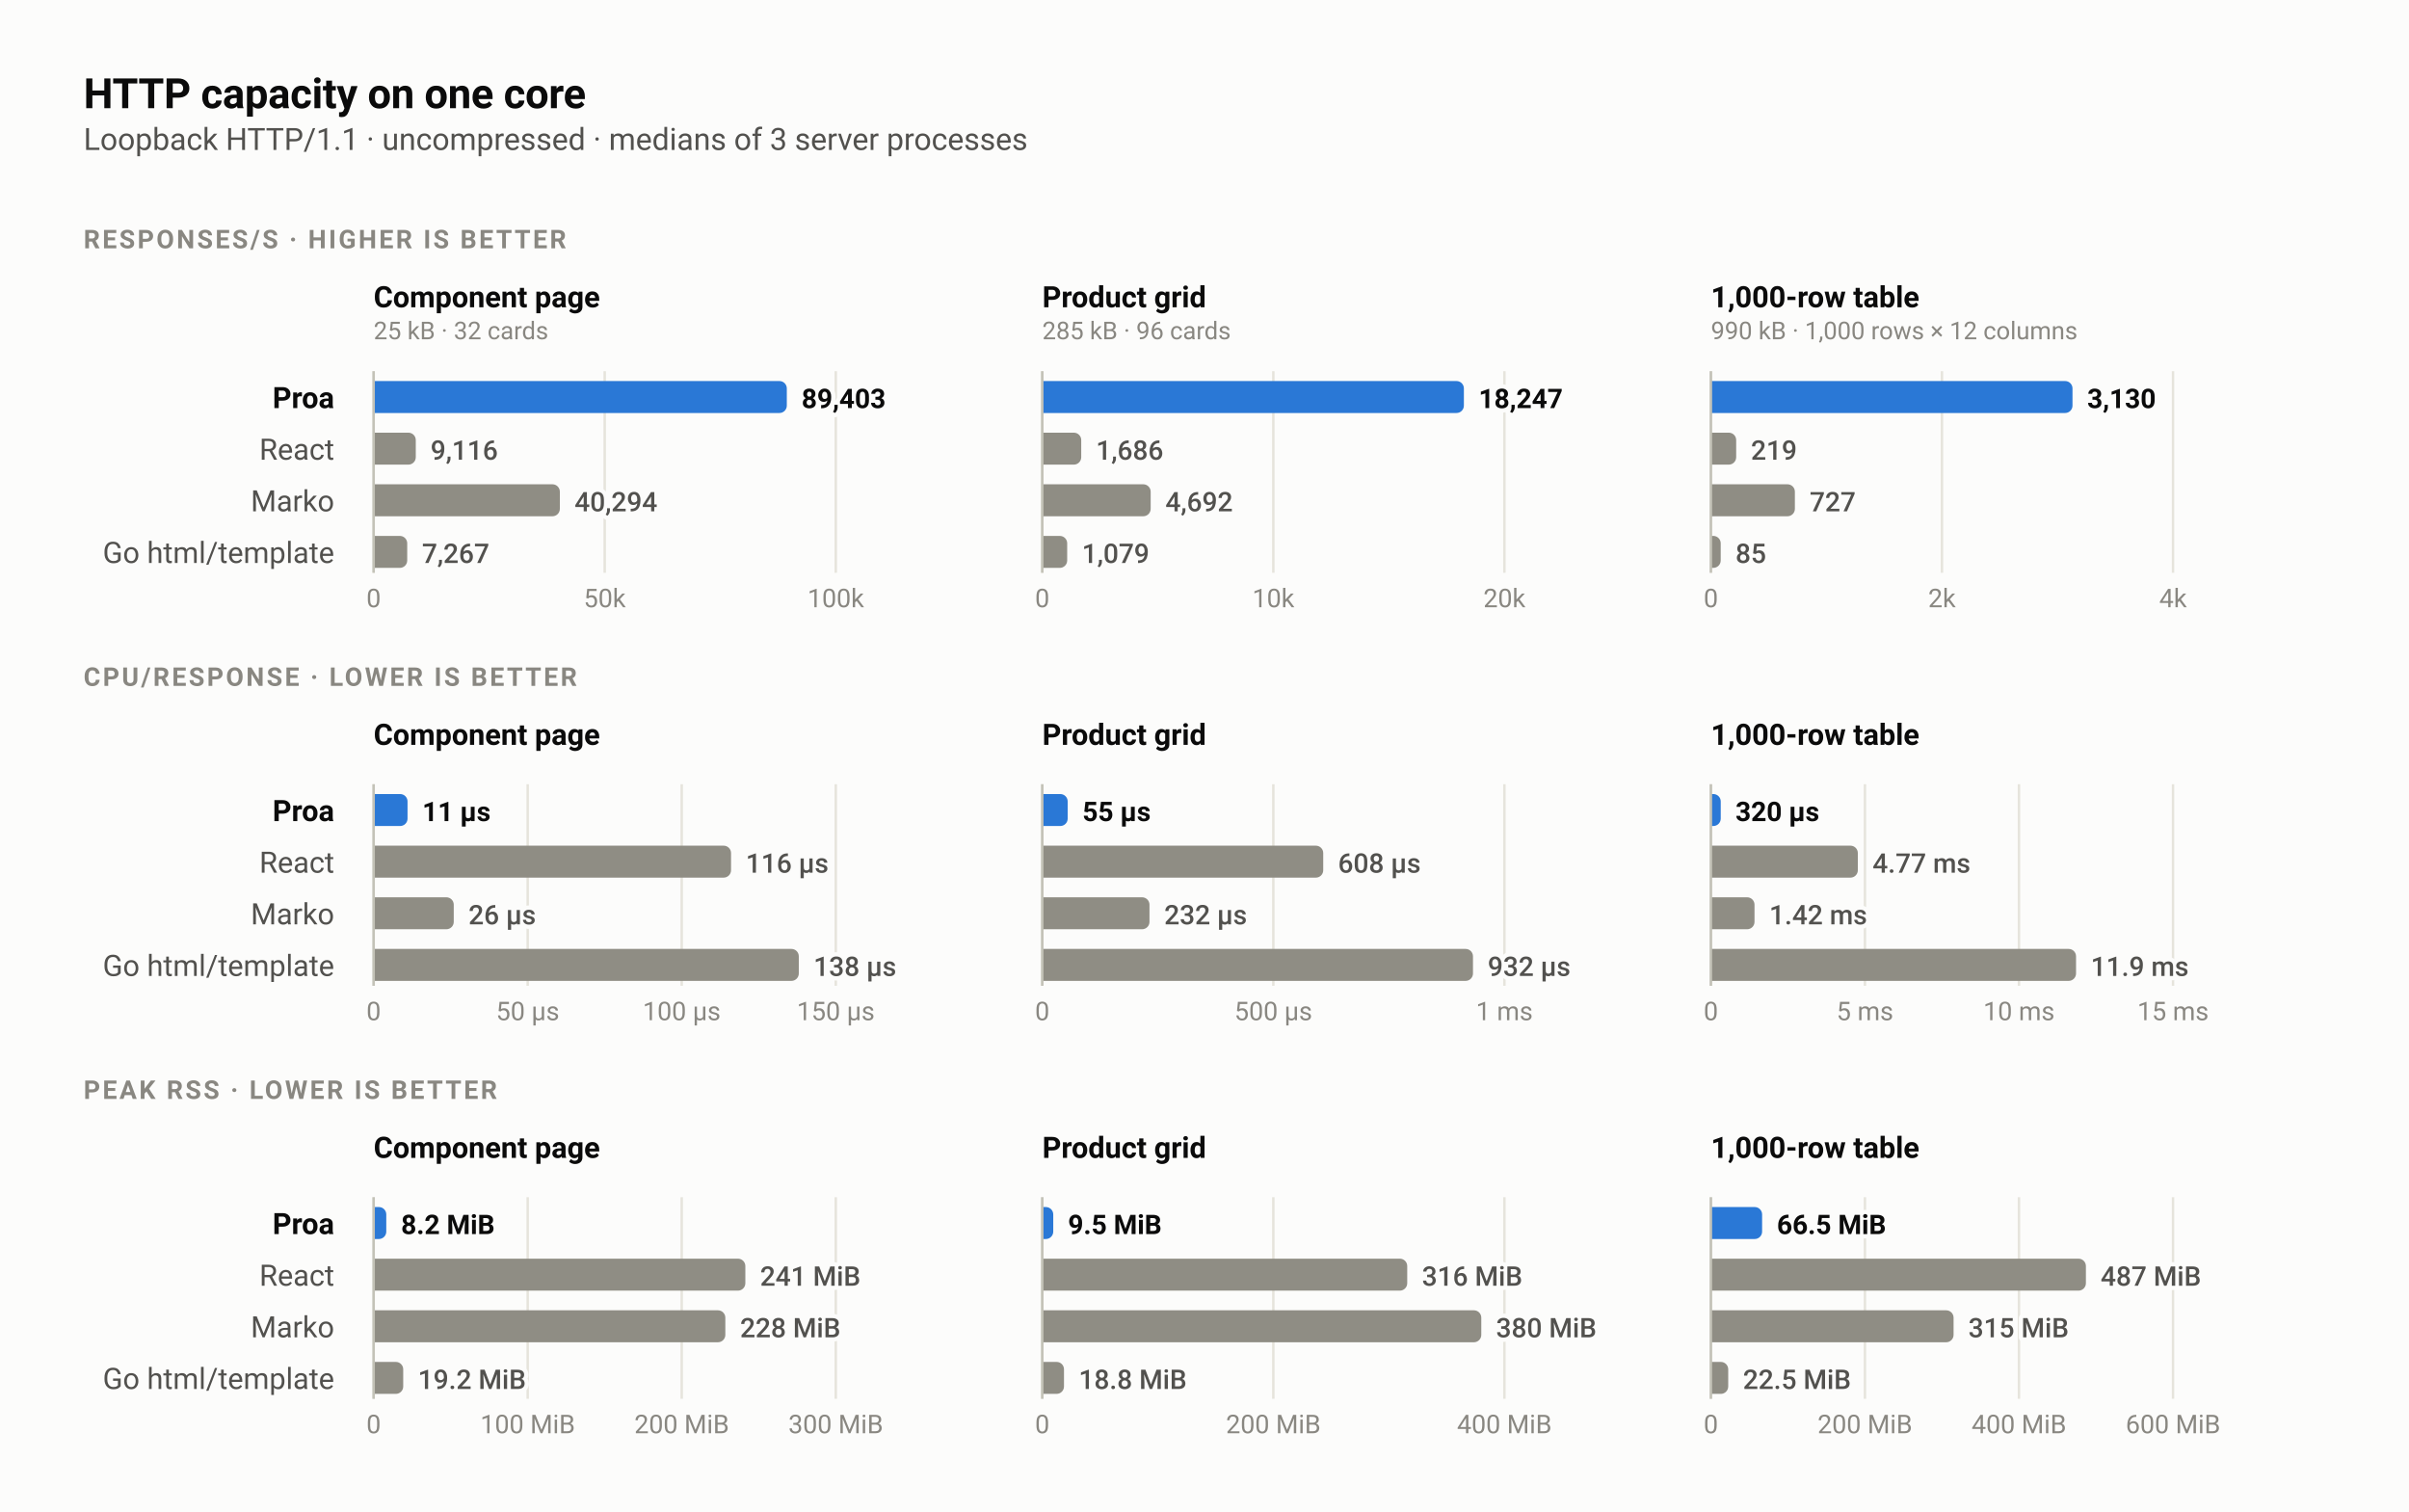
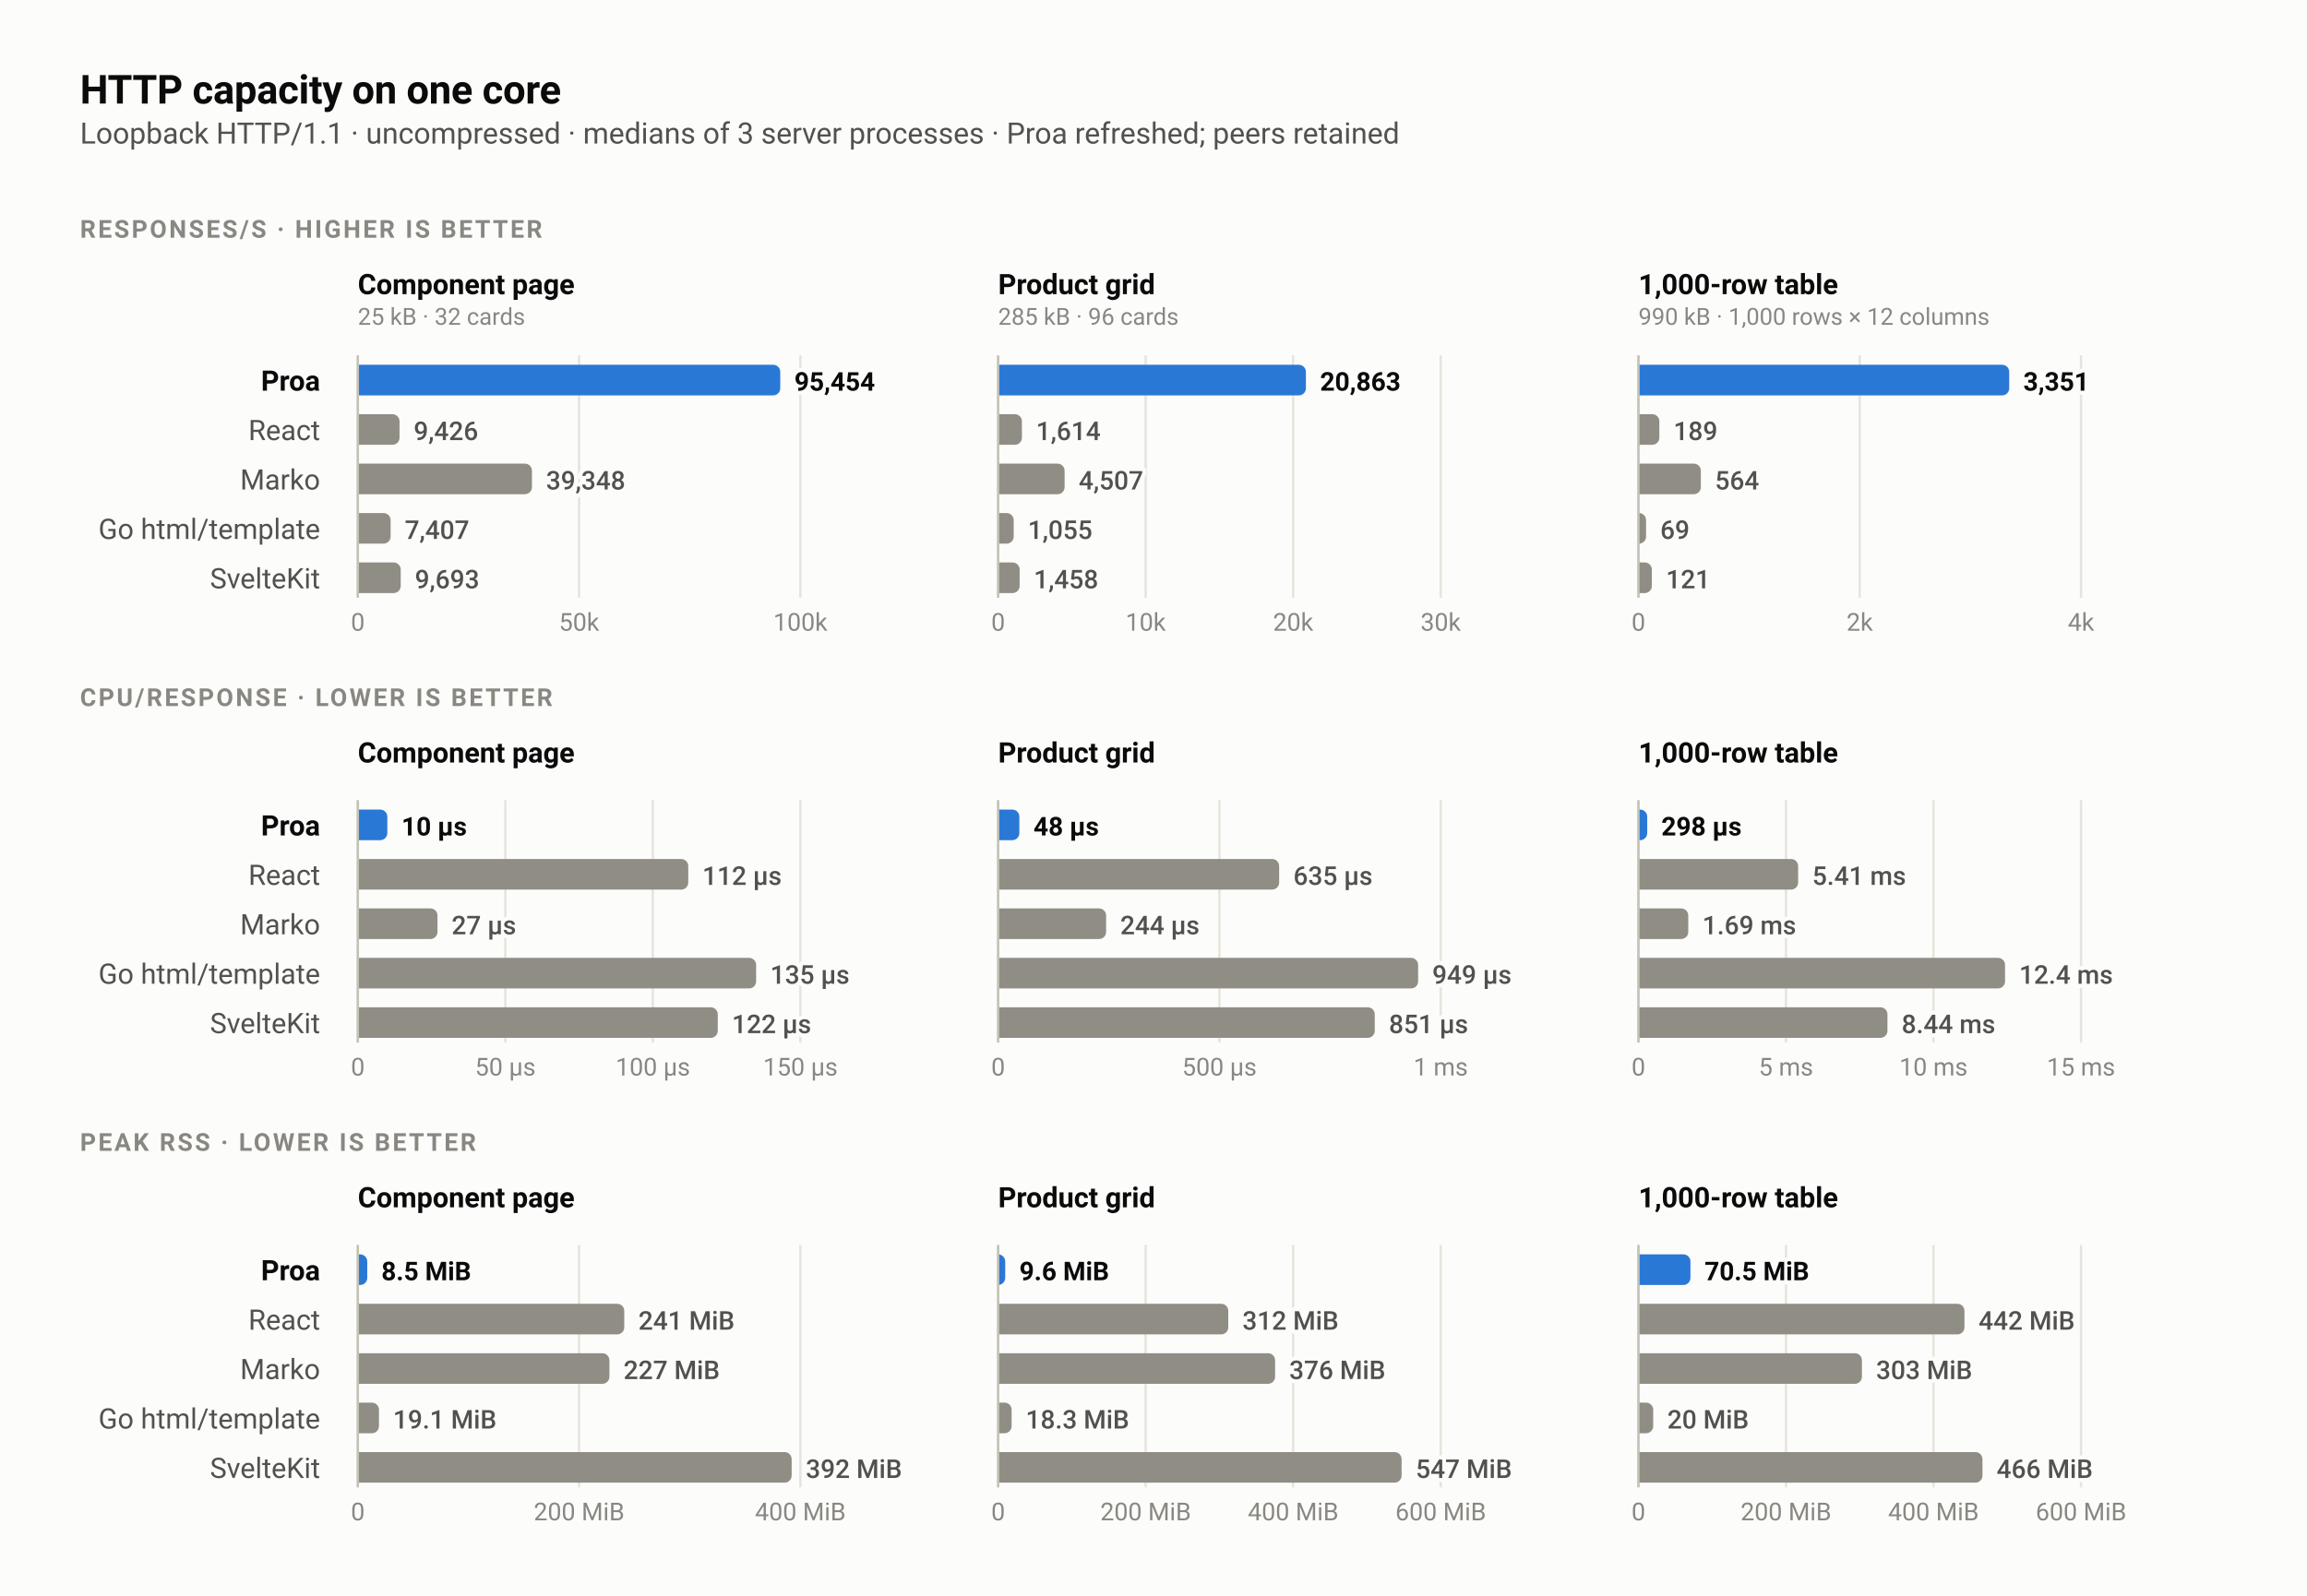
- <svg xmlns="http://www.w3.org/2000/svg" width="980" height="615" viewBox="0 0 980 615" role="img" aria-labelledby="ttl dsc">
+ <svg xmlns="http://www.w3.org/2000/svg" width="980" height="678" viewBox="0 0 980 678" role="img" aria-labelledby="ttl dsc">
  <style>
  text { font-family: system-ui, -apple-system, "Segoe UI", Roboto, "Helvetica Neue", Arial, sans-serif; }
  .t   { font-size: 17px; font-weight: 600; fill: #0b0b0b; letter-spacing: -.005em; }
  .d   { font-size: 12.5px; font-weight: 400; fill: #52514e; }
  .eb  { font-size: 10.5px; font-weight: 600; fill: #898781; letter-spacing: .09em; }
  .cat { font-size: 12px; font-weight: 400; fill: #52514e; }
  .catb{ font-size: 12px; font-weight: 600; fill: #0b0b0b; }
  .lg  { font-size: 12px; font-weight: 400; fill: #52514e; }
  .tick{ font-size: 10.5px; font-weight: 400; fill: #898781; font-variant-numeric: tabular-nums; }
  .val { font-size: 11px; font-weight: 500; fill: #52514e; font-variant-numeric: tabular-nums;
         paint-order: stroke; stroke: #fcfcfb; stroke-width: 3.5px; stroke-linejoin: round; }
  .valb{ font-size: 11px; font-weight: 600; fill: #0b0b0b; font-variant-numeric: tabular-nums;
         paint-order: stroke; stroke: #fcfcfb; stroke-width: 3.5px; stroke-linejoin: round; }
  .valw{ font-size: 11px; font-weight: 600; fill: #fcfcfb; font-variant-numeric: tabular-nums; }
  .note{ font-size: 10px; font-weight: 400; fill: #898781; }
  .mono{ font-family: ui-monospace, SFMono-Regular, "SF Mono", Menlo, Consolas, monospace; }
  .end { text-anchor: end; }
  .mid { text-anchor: middle; }
</style>
-   <rect width="980" height="615" fill="#fcfcfb" />
+   <rect width="980" height="678" fill="#fcfcfb" />
  <text x="34" y="44" class="t">HTTP capacity on one core</text>
-   <text x="34" y="61" class="d">Loopback HTTP/1.1 · uncompressed · medians of 3 server processes</text>
+   <text x="34" y="61" class="d">Loopback HTTP/1.1 · uncompressed · medians of 3 server processes · Proa refreshed; peers retained</text>
  <text x="34" y="101" class="eb">RESPONSES/S · HIGHER IS BETTER</text>
  <text x="152" y="125" class="catb">Component page</text>
  <text x="152" y="138" class="note">25 kB · 32 cards</text>
-   <path d="M152 151L152 233" stroke="#e6e4dc" stroke-width="1" />
-   <text x="152" y="247" class="tick mid">0</text>
-   <path d="M246 151L246 233" stroke="#e6e4dc" stroke-width="1" />
-   <text x="246" y="247" class="tick mid">50k</text>
-   <path d="M340 151L340 233" stroke="#e6e4dc" stroke-width="1" />
-   <text x="340" y="247" class="tick mid">100k</text>
-   <path d="M152 155H317.08a3 3 0 0 1 3 3V165a3 3 0 0 1 -3 3H152Z" fill="#2a78d6" />
-   <text x="326.08" y="166" class="valb">89,403</text>
+   <path d="M152 151L152 254" stroke="#e6e4dc" stroke-width="1" />
+   <text x="152" y="268" class="tick mid">0</text>
+   <path d="M246 151L246 254" stroke="#e6e4dc" stroke-width="1" />
+   <text x="246" y="268" class="tick mid">50k</text>
+   <path d="M340 151L340 254" stroke="#e6e4dc" stroke-width="1" />
+   <text x="340" y="268" class="tick mid">100k</text>
+   <path d="M152 155H328.45a3 3 0 0 1 3 3V165a3 3 0 0 1 -3 3H152Z" fill="#2a78d6" />
+   <text x="337.45" y="166" class="valb">95,454</text>
  <text x="136" y="166" class="catb end">Proa</text>
-   <path d="M152 176H166.14a3 3 0 0 1 3 3V186a3 3 0 0 1 -3 3H152Z" fill="#8f8d84" />
-   <text x="175.14" y="187" class="val">9,116</text>
+   <path d="M152 176H166.72a3 3 0 0 1 3 3V186a3 3 0 0 1 -3 3H152Z" fill="#8f8d84" />
+   <text x="175.72" y="187" class="val">9,426</text>
  <text x="136" y="187" class="cat end">React</text>
-   <path d="M152 197H224.75a3 3 0 0 1 3 3V207a3 3 0 0 1 -3 3H152Z" fill="#8f8d84" />
-   <text x="233.75" y="208" class="val">40,294</text>
+   <path d="M152 197H222.97a3 3 0 0 1 3 3V207a3 3 0 0 1 -3 3H152Z" fill="#8f8d84" />
+   <text x="231.97" y="208" class="val">39,348</text>
  <text x="136" y="208" class="cat end">Marko</text>
-   <path d="M152 218H162.66a3 3 0 0 1 3 3V228a3 3 0 0 1 -3 3H152Z" fill="#8f8d84" />
-   <text x="171.66" y="229" class="val">7,267</text>
+   <path d="M152 218H162.93a3 3 0 0 1 3 3V228a3 3 0 0 1 -3 3H152Z" fill="#8f8d84" />
+   <text x="171.93" y="229" class="val">7,407</text>
  <text x="136" y="229" class="cat end">Go html/template</text>
-   <path d="M152 151L152 233" stroke="#c3c2b7" stroke-width="1" />
+   <path d="M152 239H167.22a3 3 0 0 1 3 3V249a3 3 0 0 1 -3 3H152Z" fill="#8f8d84" />
+   <text x="176.22" y="250" class="val">9,693</text>
+   <text x="136" y="250" class="cat end">SvelteKit</text>
+   <path d="M152 151L152 254" stroke="#c3c2b7" stroke-width="1" />
  <text x="424" y="125" class="catb">Product grid</text>
  <text x="424" y="138" class="note">285 kB · 96 cards</text>
-   <path d="M424 151L424 233" stroke="#e6e4dc" stroke-width="1" />
-   <text x="424" y="247" class="tick mid">0</text>
-   <path d="M518 151L518 233" stroke="#e6e4dc" stroke-width="1" />
-   <text x="518" y="247" class="tick mid">10k</text>
-   <path d="M612 151L612 233" stroke="#e6e4dc" stroke-width="1" />
-   <text x="612" y="247" class="tick mid">20k</text>
-   <path d="M424 155H592.52a3 3 0 0 1 3 3V165a3 3 0 0 1 -3 3H424Z" fill="#2a78d6" />
-   <text x="601.52" y="166" class="valb">18,247</text>
-   <path d="M424 176H436.85a3 3 0 0 1 3 3V186a3 3 0 0 1 -3 3H424Z" fill="#8f8d84" />
-   <text x="445.85" y="187" class="val">1,686</text>
-   <path d="M424 197H465.1a3 3 0 0 1 3 3V207a3 3 0 0 1 -3 3H424Z" fill="#8f8d84" />
-   <text x="474.1" y="208" class="val">4,692</text>
-   <path d="M424 218H431.14a3 3 0 0 1 3 3V228a3 3 0 0 1 -3 3H424Z" fill="#8f8d84" />
-   <text x="440.14" y="229" class="val">1,079</text>
-   <path d="M424 151L424 233" stroke="#c3c2b7" stroke-width="1" />
+   <path d="M424 151L424 254" stroke="#e6e4dc" stroke-width="1" />
+   <text x="424" y="268" class="tick mid">0</text>
+   <path d="M486.67 151L486.67 254" stroke="#e6e4dc" stroke-width="1" />
+   <text x="486.67" y="268" class="tick mid">10k</text>
+   <path d="M549.33 151L549.33 254" stroke="#e6e4dc" stroke-width="1" />
+   <text x="549.33" y="268" class="tick mid">20k</text>
+   <path d="M612 151L612 254" stroke="#e6e4dc" stroke-width="1" />
+   <text x="612" y="268" class="tick mid">30k</text>
+   <path d="M424 155H551.74a3 3 0 0 1 3 3V165a3 3 0 0 1 -3 3H424Z" fill="#2a78d6" />
+   <text x="560.74" y="166" class="valb">20,863</text>
+   <path d="M424 176H431.11a3 3 0 0 1 3 3V186a3 3 0 0 1 -3 3H424Z" fill="#8f8d84" />
+   <text x="440.11" y="187" class="val">1,614</text>
+   <path d="M424 197H449.24a3 3 0 0 1 3 3V207a3 3 0 0 1 -3 3H424Z" fill="#8f8d84" />
+   <text x="458.24" y="208" class="val">4,507</text>
+   <path d="M424 218H427.61a3 3 0 0 1 3 3V228a3 3 0 0 1 -3 3H424Z" fill="#8f8d84" />
+   <text x="436.61" y="229" class="val">1,055</text>
+   <path d="M424 239H430.14a3 3 0 0 1 3 3V249a3 3 0 0 1 -3 3H424Z" fill="#8f8d84" />
+   <text x="439.14" y="250" class="val">1,458</text>
+   <path d="M424 151L424 254" stroke="#c3c2b7" stroke-width="1" />
  <text x="696" y="125" class="catb">1,000-row table</text>
  <text x="696" y="138" class="note">990 kB · 1,000 rows × 12 columns</text>
-   <path d="M696 151L696 233" stroke="#e6e4dc" stroke-width="1" />
-   <text x="696" y="247" class="tick mid">0</text>
-   <path d="M790 151L790 233" stroke="#e6e4dc" stroke-width="1" />
-   <text x="790" y="247" class="tick mid">2k</text>
-   <path d="M884 151L884 233" stroke="#e6e4dc" stroke-width="1" />
-   <text x="884" y="247" class="tick mid">4k</text>
-   <path d="M696 155H840.11a3 3 0 0 1 3 3V165a3 3 0 0 1 -3 3H696Z" fill="#2a78d6" />
-   <text x="849.11" y="166" class="valb">3,130</text>
-   <path d="M696 176H703.29a3 3 0 0 1 3 3V186a3 3 0 0 1 -3 3H696Z" fill="#8f8d84" />
-   <text x="712.29" y="187" class="val">219</text>
-   <path d="M696 197H727.17a3 3 0 0 1 3 3V207a3 3 0 0 1 -3 3H696Z" fill="#8f8d84" />
-   <text x="736.17" y="208" class="val">727</text>
-   <path d="M696 218H697a3 3 0 0 1 3 3V228a3 3 0 0 1 -3 3H696Z" fill="#8f8d84" />
-   <text x="706" y="229" class="val">85</text>
-   <path d="M696 151L696 233" stroke="#c3c2b7" stroke-width="1" />
-   <text x="34" y="279" class="eb">CPU/RESPONSE · LOWER IS BETTER</text>
-   <text x="152" y="303" class="catb">Component page</text>
-   <path d="M152 319L152 401" stroke="#e6e4dc" stroke-width="1" />
-   <text x="152" y="415" class="tick mid">0</text>
-   <path d="M214.67 319L214.67 401" stroke="#e6e4dc" stroke-width="1" />
-   <text x="214.67" y="415" class="tick mid">50 µs</text>
-   <path d="M277.33 319L277.33 401" stroke="#e6e4dc" stroke-width="1" />
-   <text x="277.33" y="415" class="tick mid">100 µs</text>
-   <path d="M340 319L340 401" stroke="#e6e4dc" stroke-width="1" />
-   <text x="340" y="415" class="tick mid">150 µs</text>
-   <path d="M152 323H162.79a3 3 0 0 1 3 3V333a3 3 0 0 1 -3 3H152Z" fill="#2a78d6" />
-   <text x="171.79" y="334" class="valb">11 µs</text>
-   <text x="136" y="334" class="catb end">Proa</text>
-   <path d="M152 344H294.39a3 3 0 0 1 3 3V354a3 3 0 0 1 -3 3H152Z" fill="#8f8d84" />
-   <text x="303.39" y="355" class="val">116 µs</text>
-   <text x="136" y="355" class="cat end">React</text>
-   <path d="M152 365H181.59a3 3 0 0 1 3 3V375a3 3 0 0 1 -3 3H152Z" fill="#8f8d84" />
-   <text x="190.59" y="376" class="val">26 µs</text>
-   <text x="136" y="376" class="cat end">Marko</text>
-   <path d="M152 386H321.96a3 3 0 0 1 3 3V396a3 3 0 0 1 -3 3H152Z" fill="#8f8d84" />
-   <text x="330.96" y="397" class="val">138 µs</text>
-   <text x="136" y="397" class="cat end">Go html/template</text>
-   <path d="M152 319L152 401" stroke="#c3c2b7" stroke-width="1" />
-   <text x="424" y="303" class="catb">Product grid</text>
-   <path d="M424 319L424 401" stroke="#e6e4dc" stroke-width="1" />
-   <text x="424" y="415" class="tick mid">0</text>
-   <path d="M518 319L518 401" stroke="#e6e4dc" stroke-width="1" />
-   <text x="518" y="415" class="tick mid">500 µs</text>
-   <path d="M612 319L612 401" stroke="#e6e4dc" stroke-width="1" />
-   <text x="612" y="415" class="tick mid">1 ms</text>
-   <path d="M424 323H431.34a3 3 0 0 1 3 3V333a3 3 0 0 1 -3 3H424Z" fill="#2a78d6" />
-   <text x="440.34" y="334" class="valb">55 µs</text>
-   <path d="M424 344H535.3a3 3 0 0 1 3 3V354a3 3 0 0 1 -3 3H424Z" fill="#8f8d84" />
-   <text x="544.3" y="355" class="val">608 µs</text>
-   <path d="M424 365H464.62a3 3 0 0 1 3 3V375a3 3 0 0 1 -3 3H424Z" fill="#8f8d84" />
-   <text x="473.62" y="376" class="val">232 µs</text>
-   <path d="M424 386H596.22a3 3 0 0 1 3 3V396a3 3 0 0 1 -3 3H424Z" fill="#8f8d84" />
-   <text x="605.22" y="397" class="val">932 µs</text>
-   <path d="M424 319L424 401" stroke="#c3c2b7" stroke-width="1" />
-   <text x="696" y="303" class="catb">1,000-row table</text>
-   <path d="M696 319L696 401" stroke="#e6e4dc" stroke-width="1" />
-   <text x="696" y="415" class="tick mid">0</text>
-   <path d="M758.67 319L758.67 401" stroke="#e6e4dc" stroke-width="1" />
-   <text x="758.67" y="415" class="tick mid">5 ms</text>
-   <path d="M821.33 319L821.33 401" stroke="#e6e4dc" stroke-width="1" />
-   <text x="821.33" y="415" class="tick mid">10 ms</text>
-   <path d="M884 319L884 401" stroke="#e6e4dc" stroke-width="1" />
-   <text x="884" y="415" class="tick mid">15 ms</text>
-   <path d="M696 323H697.01a3 3 0 0 1 3 3V333a3 3 0 0 1 -3 3H696Z" fill="#2a78d6" />
-   <text x="706.01" y="334" class="valb">320 µs</text>
-   <path d="M696 344H752.78a3 3 0 0 1 3 3V354a3 3 0 0 1 -3 3H696Z" fill="#8f8d84" />
-   <text x="761.78" y="355" class="val">4.77 ms</text>
-   <path d="M696 365H710.75a3 3 0 0 1 3 3V375a3 3 0 0 1 -3 3H696Z" fill="#8f8d84" />
-   <text x="719.75" y="376" class="val">1.42 ms</text>
-   <path d="M696 386H841.55a3 3 0 0 1 3 3V396a3 3 0 0 1 -3 3H696Z" fill="#8f8d84" />
-   <text x="850.55" y="397" class="val">11.9 ms</text>
-   <path d="M696 319L696 401" stroke="#c3c2b7" stroke-width="1" />
-   <text x="34" y="447" class="eb">PEAK RSS · LOWER IS BETTER</text>
-   <text x="152" y="471" class="catb">Component page</text>
-   <path d="M152 487L152 569" stroke="#e6e4dc" stroke-width="1" />
-   <text x="152" y="583" class="tick mid">0</text>
-   <path d="M214.67 487L214.67 569" stroke="#e6e4dc" stroke-width="1" />
-   <text x="214.67" y="583" class="tick mid">100 MiB</text>
-   <path d="M277.33 487L277.33 569" stroke="#e6e4dc" stroke-width="1" />
-   <text x="277.33" y="583" class="tick mid">200 MiB</text>
-   <path d="M340 487L340 569" stroke="#e6e4dc" stroke-width="1" />
-   <text x="340" y="583" class="tick mid">300 MiB</text>
-   <path d="M152 491H154.14a3 3 0 0 1 3 3V501a3 3 0 0 1 -3 3H152Z" fill="#2a78d6" />
-   <text x="163.14" y="502" class="valb">8.2 MiB</text>
-   <text x="136" y="502" class="catb end">Proa</text>
-   <path d="M152 512H300.21a3 3 0 0 1 3 3V522a3 3 0 0 1 -3 3H152Z" fill="#8f8d84" />
-   <text x="309.21" y="523" class="val">241 MiB</text>
-   <text x="136" y="523" class="cat end">React</text>
-   <path d="M152 533H292.07a3 3 0 0 1 3 3V543a3 3 0 0 1 -3 3H152Z" fill="#8f8d84" />
-   <text x="301.07" y="544" class="val">228 MiB</text>
-   <text x="136" y="544" class="cat end">Marko</text>
-   <path d="M152 554H161.03a3 3 0 0 1 3 3V564a3 3 0 0 1 -3 3H152Z" fill="#8f8d84" />
-   <text x="170.03" y="565" class="val">19.2 MiB</text>
-   <text x="136" y="565" class="cat end">Go html/template</text>
-   <path d="M152 487L152 569" stroke="#c3c2b7" stroke-width="1" />
-   <text x="424" y="471" class="catb">Product grid</text>
-   <path d="M424 487L424 569" stroke="#e6e4dc" stroke-width="1" />
-   <text x="424" y="583" class="tick mid">0</text>
-   <path d="M518 487L518 569" stroke="#e6e4dc" stroke-width="1" />
-   <text x="518" y="583" class="tick mid">200 MiB</text>
-   <path d="M612 487L612 569" stroke="#e6e4dc" stroke-width="1" />
-   <text x="612" y="583" class="tick mid">400 MiB</text>
-   <path d="M424 491H425.47a3 3 0 0 1 3 3V501a3 3 0 0 1 -3 3H424Z" fill="#2a78d6" />
-   <text x="434.47" y="502" class="valb">9.5 MiB</text>
-   <path d="M424 512H569.47a3 3 0 0 1 3 3V522a3 3 0 0 1 -3 3H424Z" fill="#8f8d84" />
-   <text x="578.47" y="523" class="val">316 MiB</text>
-   <path d="M424 533H599.6a3 3 0 0 1 3 3V543a3 3 0 0 1 -3 3H424Z" fill="#8f8d84" />
-   <text x="608.6" y="544" class="val">380 MiB</text>
-   <path d="M424 554H429.84a3 3 0 0 1 3 3V564a3 3 0 0 1 -3 3H424Z" fill="#8f8d84" />
-   <text x="438.84" y="565" class="val">18.8 MiB</text>
-   <path d="M424 487L424 569" stroke="#c3c2b7" stroke-width="1" />
-   <text x="696" y="471" class="catb">1,000-row table</text>
-   <path d="M696 487L696 569" stroke="#e6e4dc" stroke-width="1" />
-   <text x="696" y="583" class="tick mid">0</text>
-   <path d="M758.67 487L758.67 569" stroke="#e6e4dc" stroke-width="1" />
-   <text x="758.67" y="583" class="tick mid">200 MiB</text>
-   <path d="M821.33 487L821.33 569" stroke="#e6e4dc" stroke-width="1" />
-   <text x="821.33" y="583" class="tick mid">400 MiB</text>
-   <path d="M884 487L884 569" stroke="#e6e4dc" stroke-width="1" />
-   <text x="884" y="583" class="tick mid">600 MiB</text>
-   <path d="M696 491H713.84a3 3 0 0 1 3 3V501a3 3 0 0 1 -3 3H696Z" fill="#2a78d6" />
-   <text x="722.84" y="502" class="valb">66.5 MiB</text>
-   <path d="M696 512H845.56a3 3 0 0 1 3 3V522a3 3 0 0 1 -3 3H696Z" fill="#8f8d84" />
-   <text x="854.56" y="523" class="val">487 MiB</text>
-   <path d="M696 533H791.73a3 3 0 0 1 3 3V543a3 3 0 0 1 -3 3H696Z" fill="#8f8d84" />
-   <text x="800.73" y="544" class="val">315 MiB</text>
-   <path d="M696 554H700.05a3 3 0 0 1 3 3V564a3 3 0 0 1 -3 3H696Z" fill="#8f8d84" />
-   <text x="709.05" y="565" class="val">22.5 MiB</text>
-   <path d="M696 487L696 569" stroke="#c3c2b7" stroke-width="1" />
+   <path d="M696 151L696 254" stroke="#e6e4dc" stroke-width="1" />
+   <text x="696" y="268" class="tick mid">0</text>
+   <path d="M790 151L790 254" stroke="#e6e4dc" stroke-width="1" />
+   <text x="790" y="268" class="tick mid">2k</text>
+   <path d="M884 151L884 254" stroke="#e6e4dc" stroke-width="1" />
+   <text x="884" y="268" class="tick mid">4k</text>
+   <path d="M696 155H850.5a3 3 0 0 1 3 3V165a3 3 0 0 1 -3 3H696Z" fill="#2a78d6" />
+   <text x="859.5" y="166" class="valb">3,351</text>
+   <path d="M696 176H701.88a3 3 0 0 1 3 3V186a3 3 0 0 1 -3 3H696Z" fill="#8f8d84" />
+   <text x="710.88" y="187" class="val">189</text>
+   <path d="M696 197H719.51a3 3 0 0 1 3 3V207a3 3 0 0 1 -3 3H696Z" fill="#8f8d84" />
+   <text x="728.51" y="208" class="val">564</text>
+   <path d="M696 218H696.24a3 3 0 0 1 3 3V228a3 3 0 0 1 -3 3H696Z" fill="#8f8d84" />
+   <text x="705.24" y="229" class="val">69</text>
+   <path d="M696 239H698.69a3 3 0 0 1 3 3V249a3 3 0 0 1 -3 3H696Z" fill="#8f8d84" />
+   <text x="707.69" y="250" class="val">121</text>
+   <path d="M696 151L696 254" stroke="#c3c2b7" stroke-width="1" />
+   <text x="34" y="300" class="eb">CPU/RESPONSE · LOWER IS BETTER</text>
+   <text x="152" y="324" class="catb">Component page</text>
+   <path d="M152 340L152 443" stroke="#e6e4dc" stroke-width="1" />
+   <text x="152" y="457" class="tick mid">0</text>
+   <path d="M214.67 340L214.67 443" stroke="#e6e4dc" stroke-width="1" />
+   <text x="214.67" y="457" class="tick mid">50 µs</text>
+   <path d="M277.33 340L277.33 443" stroke="#e6e4dc" stroke-width="1" />
+   <text x="277.33" y="457" class="tick mid">100 µs</text>
+   <path d="M340 340L340 443" stroke="#e6e4dc" stroke-width="1" />
+   <text x="340" y="457" class="tick mid">150 µs</text>
+   <path d="M152 344H161.53a3 3 0 0 1 3 3V354a3 3 0 0 1 -3 3H152Z" fill="#2a78d6" />
+   <text x="170.53" y="355" class="valb">10 µs</text>
+   <text x="136" y="355" class="catb end">Proa</text>
+   <path d="M152 365H289.37a3 3 0 0 1 3 3V375a3 3 0 0 1 -3 3H152Z" fill="#8f8d84" />
+   <text x="298.37" y="376" class="val">112 µs</text>
+   <text x="136" y="376" class="cat end">React</text>
+   <path d="M152 386H182.84a3 3 0 0 1 3 3V396a3 3 0 0 1 -3 3H152Z" fill="#8f8d84" />
+   <text x="191.84" y="397" class="val">27 µs</text>
+   <text x="136" y="397" class="cat end">Marko</text>
+   <path d="M152 407H318.2a3 3 0 0 1 3 3V417a3 3 0 0 1 -3 3H152Z" fill="#8f8d84" />
+   <text x="327.2" y="418" class="val">135 µs</text>
+   <text x="136" y="418" class="cat end">Go html/template</text>
+   <path d="M152 428H301.91a3 3 0 0 1 3 3V438a3 3 0 0 1 -3 3H152Z" fill="#8f8d84" />
+   <text x="310.91" y="439" class="val">122 µs</text>
+   <text x="136" y="439" class="cat end">SvelteKit</text>
+   <path d="M152 340L152 443" stroke="#c3c2b7" stroke-width="1" />
+   <text x="424" y="324" class="catb">Product grid</text>
+   <path d="M424 340L424 443" stroke="#e6e4dc" stroke-width="1" />
+   <text x="424" y="457" class="tick mid">0</text>
+   <path d="M518 340L518 443" stroke="#e6e4dc" stroke-width="1" />
+   <text x="518" y="457" class="tick mid">500 µs</text>
+   <path d="M612 340L612 443" stroke="#e6e4dc" stroke-width="1" />
+   <text x="612" y="457" class="tick mid">1 ms</text>
+   <path d="M424 344H430.02a3 3 0 0 1 3 3V354a3 3 0 0 1 -3 3H424Z" fill="#2a78d6" />
+   <text x="439.02" y="355" class="valb">48 µs</text>
+   <path d="M424 365H540.38a3 3 0 0 1 3 3V375a3 3 0 0 1 -3 3H424Z" fill="#8f8d84" />
+   <text x="549.38" y="376" class="val">635 µs</text>
+   <path d="M424 386H466.87a3 3 0 0 1 3 3V396a3 3 0 0 1 -3 3H424Z" fill="#8f8d84" />
+   <text x="475.87" y="397" class="val">244 µs</text>
+   <path d="M424 407H599.41a3 3 0 0 1 3 3V417a3 3 0 0 1 -3 3H424Z" fill="#8f8d84" />
+   <text x="608.41" y="418" class="val">949 µs</text>
+   <path d="M424 428H580.99a3 3 0 0 1 3 3V438a3 3 0 0 1 -3 3H424Z" fill="#8f8d84" />
+   <text x="589.99" y="439" class="val">851 µs</text>
+   <path d="M424 340L424 443" stroke="#c3c2b7" stroke-width="1" />
+   <text x="696" y="324" class="catb">1,000-row table</text>
+   <path d="M696 340L696 443" stroke="#e6e4dc" stroke-width="1" />
+   <text x="696" y="457" class="tick mid">0</text>
+   <path d="M758.67 340L758.67 443" stroke="#e6e4dc" stroke-width="1" />
+   <text x="758.67" y="457" class="tick mid">5 ms</text>
+   <path d="M821.33 340L821.33 443" stroke="#e6e4dc" stroke-width="1" />
+   <text x="821.33" y="457" class="tick mid">10 ms</text>
+   <path d="M884 340L884 443" stroke="#e6e4dc" stroke-width="1" />
+   <text x="884" y="457" class="tick mid">15 ms</text>
+   <path d="M696 344H696.73a3 3 0 0 1 3 3V354a3 3 0 0 1 -3 3H696Z" fill="#2a78d6" />
+   <text x="705.73" y="355" class="valb">298 µs</text>
+   <path d="M696 365H760.84a3 3 0 0 1 3 3V375a3 3 0 0 1 -3 3H696Z" fill="#8f8d84" />
+   <text x="769.84" y="376" class="val">5.41 ms</text>
+   <path d="M696 386H714.17a3 3 0 0 1 3 3V396a3 3 0 0 1 -3 3H696Z" fill="#8f8d84" />
+   <text x="723.17" y="397" class="val">1.69 ms</text>
+   <path d="M696 407H848.73a3 3 0 0 1 3 3V417a3 3 0 0 1 -3 3H696Z" fill="#8f8d84" />
+   <text x="857.73" y="418" class="val">12.4 ms</text>
+   <path d="M696 428H798.78a3 3 0 0 1 3 3V438a3 3 0 0 1 -3 3H696Z" fill="#8f8d84" />
+   <text x="807.78" y="439" class="val">8.44 ms</text>
+   <path d="M696 340L696 443" stroke="#c3c2b7" stroke-width="1" />
+   <text x="34" y="489" class="eb">PEAK RSS · LOWER IS BETTER</text>
+   <text x="152" y="513" class="catb">Component page</text>
+   <path d="M152 529L152 632" stroke="#e6e4dc" stroke-width="1" />
+   <text x="152" y="646" class="tick mid">0</text>
+   <path d="M246 529L246 632" stroke="#e6e4dc" stroke-width="1" />
+   <text x="246" y="646" class="tick mid">200 MiB</text>
+   <path d="M340 529L340 632" stroke="#e6e4dc" stroke-width="1" />
+   <text x="340" y="646" class="tick mid">400 MiB</text>
+   <path d="M152 533H153a3 3 0 0 1 3 3V543a3 3 0 0 1 -3 3H152Z" fill="#2a78d6" />
+   <text x="162" y="544" class="valb">8.5 MiB</text>
+   <text x="136" y="544" class="catb end">Proa</text>
+   <path d="M152 554H262.18a3 3 0 0 1 3 3V564a3 3 0 0 1 -3 3H152Z" fill="#8f8d84" />
+   <text x="271.18" y="565" class="val">241 MiB</text>
+   <text x="136" y="565" class="cat end">React</text>
+   <path d="M152 575H255.88a3 3 0 0 1 3 3V585a3 3 0 0 1 -3 3H152Z" fill="#8f8d84" />
+   <text x="264.88" y="586" class="val">227 MiB</text>
+   <text x="136" y="586" class="cat end">Marko</text>
+   <path d="M152 596H157.98a3 3 0 0 1 3 3V606a3 3 0 0 1 -3 3H152Z" fill="#8f8d84" />
+   <text x="166.98" y="607" class="val">19.1 MiB</text>
+   <text x="136" y="607" class="cat end">Go html/template</text>
+   <path d="M152 617H333.29a3 3 0 0 1 3 3V627a3 3 0 0 1 -3 3H152Z" fill="#8f8d84" />
+   <text x="342.29" y="628" class="val">392 MiB</text>
+   <text x="136" y="628" class="cat end">SvelteKit</text>
+   <path d="M152 529L152 632" stroke="#c3c2b7" stroke-width="1" />
+   <text x="424" y="513" class="catb">Product grid</text>
+   <path d="M424 529L424 632" stroke="#e6e4dc" stroke-width="1" />
+   <text x="424" y="646" class="tick mid">0</text>
+   <path d="M486.67 529L486.67 632" stroke="#e6e4dc" stroke-width="1" />
+   <text x="486.67" y="646" class="tick mid">200 MiB</text>
+   <path d="M549.33 529L549.33 632" stroke="#e6e4dc" stroke-width="1" />
+   <text x="549.33" y="646" class="tick mid">400 MiB</text>
+   <path d="M612 529L612 632" stroke="#e6e4dc" stroke-width="1" />
+   <text x="612" y="646" class="tick mid">600 MiB</text>
+   <path d="M424 533H424.01a3 3 0 0 1 3 3V543a3 3 0 0 1 -3 3H424Z" fill="#2a78d6" />
+   <text x="433.01" y="544" class="valb">9.6 MiB</text>
+   <path d="M424 554H518.76a3 3 0 0 1 3 3V564a3 3 0 0 1 -3 3H424Z" fill="#8f8d84" />
+   <text x="527.76" y="565" class="val">312 MiB</text>
+   <path d="M424 575H538.66a3 3 0 0 1 3 3V585a3 3 0 0 1 -3 3H424Z" fill="#8f8d84" />
+   <text x="547.66" y="586" class="val">376 MiB</text>
+   <path d="M424 596H426.73a3 3 0 0 1 3 3V606a3 3 0 0 1 -3 3H424Z" fill="#8f8d84" />
+   <text x="435.73" y="607" class="val">18.3 MiB</text>
+   <path d="M424 617H592.39a3 3 0 0 1 3 3V627a3 3 0 0 1 -3 3H424Z" fill="#8f8d84" />
+   <text x="601.39" y="628" class="val">547 MiB</text>
+   <path d="M424 529L424 632" stroke="#c3c2b7" stroke-width="1" />
+   <text x="696" y="513" class="catb">1,000-row table</text>
+   <path d="M696 529L696 632" stroke="#e6e4dc" stroke-width="1" />
+   <text x="696" y="646" class="tick mid">0</text>
+   <path d="M758.67 529L758.67 632" stroke="#e6e4dc" stroke-width="1" />
+   <text x="758.67" y="646" class="tick mid">200 MiB</text>
+   <path d="M821.33 529L821.33 632" stroke="#e6e4dc" stroke-width="1" />
+   <text x="821.33" y="646" class="tick mid">400 MiB</text>
+   <path d="M884 529L884 632" stroke="#e6e4dc" stroke-width="1" />
+   <text x="884" y="646" class="tick mid">600 MiB</text>
+   <path d="M696 533H715.09a3 3 0 0 1 3 3V543a3 3 0 0 1 -3 3H696Z" fill="#2a78d6" />
+   <text x="724.09" y="544" class="valb">70.5 MiB</text>
+   <path d="M696 554H831.49a3 3 0 0 1 3 3V564a3 3 0 0 1 -3 3H696Z" fill="#8f8d84" />
+   <text x="840.49" y="565" class="val">442 MiB</text>
+   <path d="M696 575H787.94a3 3 0 0 1 3 3V585a3 3 0 0 1 -3 3H696Z" fill="#8f8d84" />
+   <text x="796.94" y="586" class="val">303 MiB</text>
+   <path d="M696 596H699.27a3 3 0 0 1 3 3V606a3 3 0 0 1 -3 3H696Z" fill="#8f8d84" />
+   <text x="708.27" y="607" class="val">20 MiB</text>
+   <path d="M696 617H839.14a3 3 0 0 1 3 3V627a3 3 0 0 1 -3 3H696Z" fill="#8f8d84" />
+   <text x="848.14" y="628" class="val">466 MiB</text>
+   <path d="M696 529L696 632" stroke="#c3c2b7" stroke-width="1" />
</svg>
